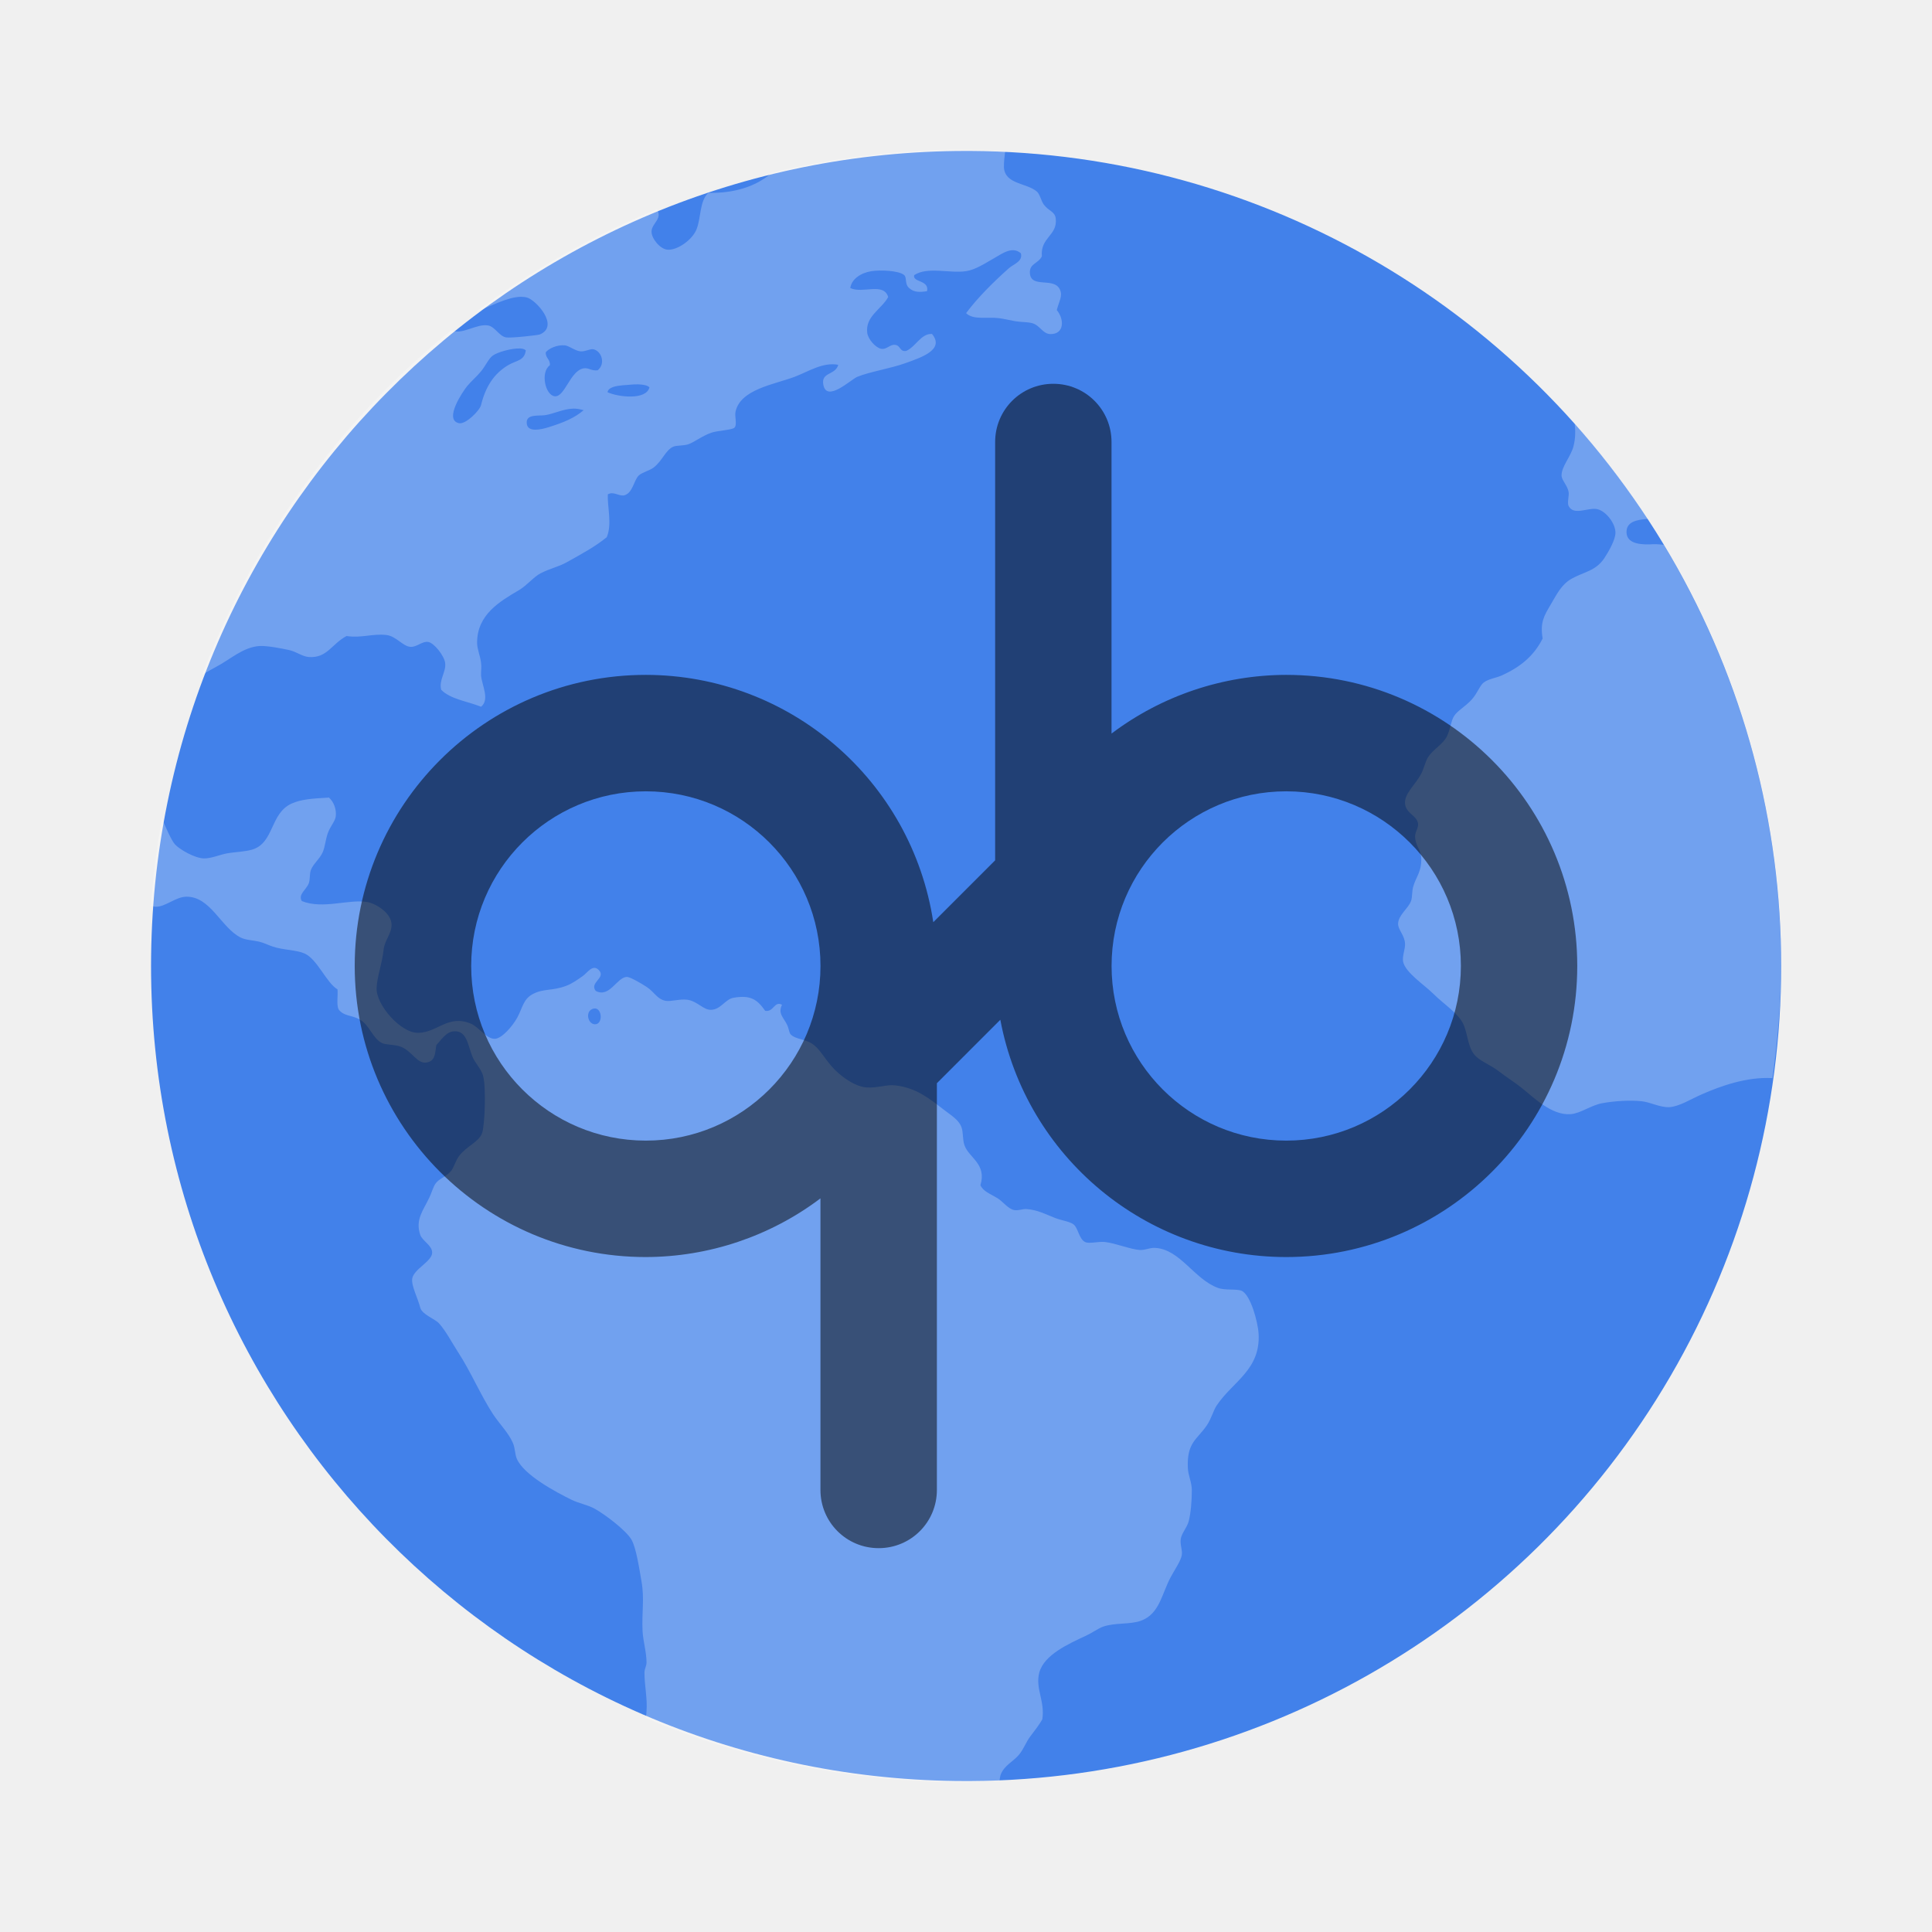
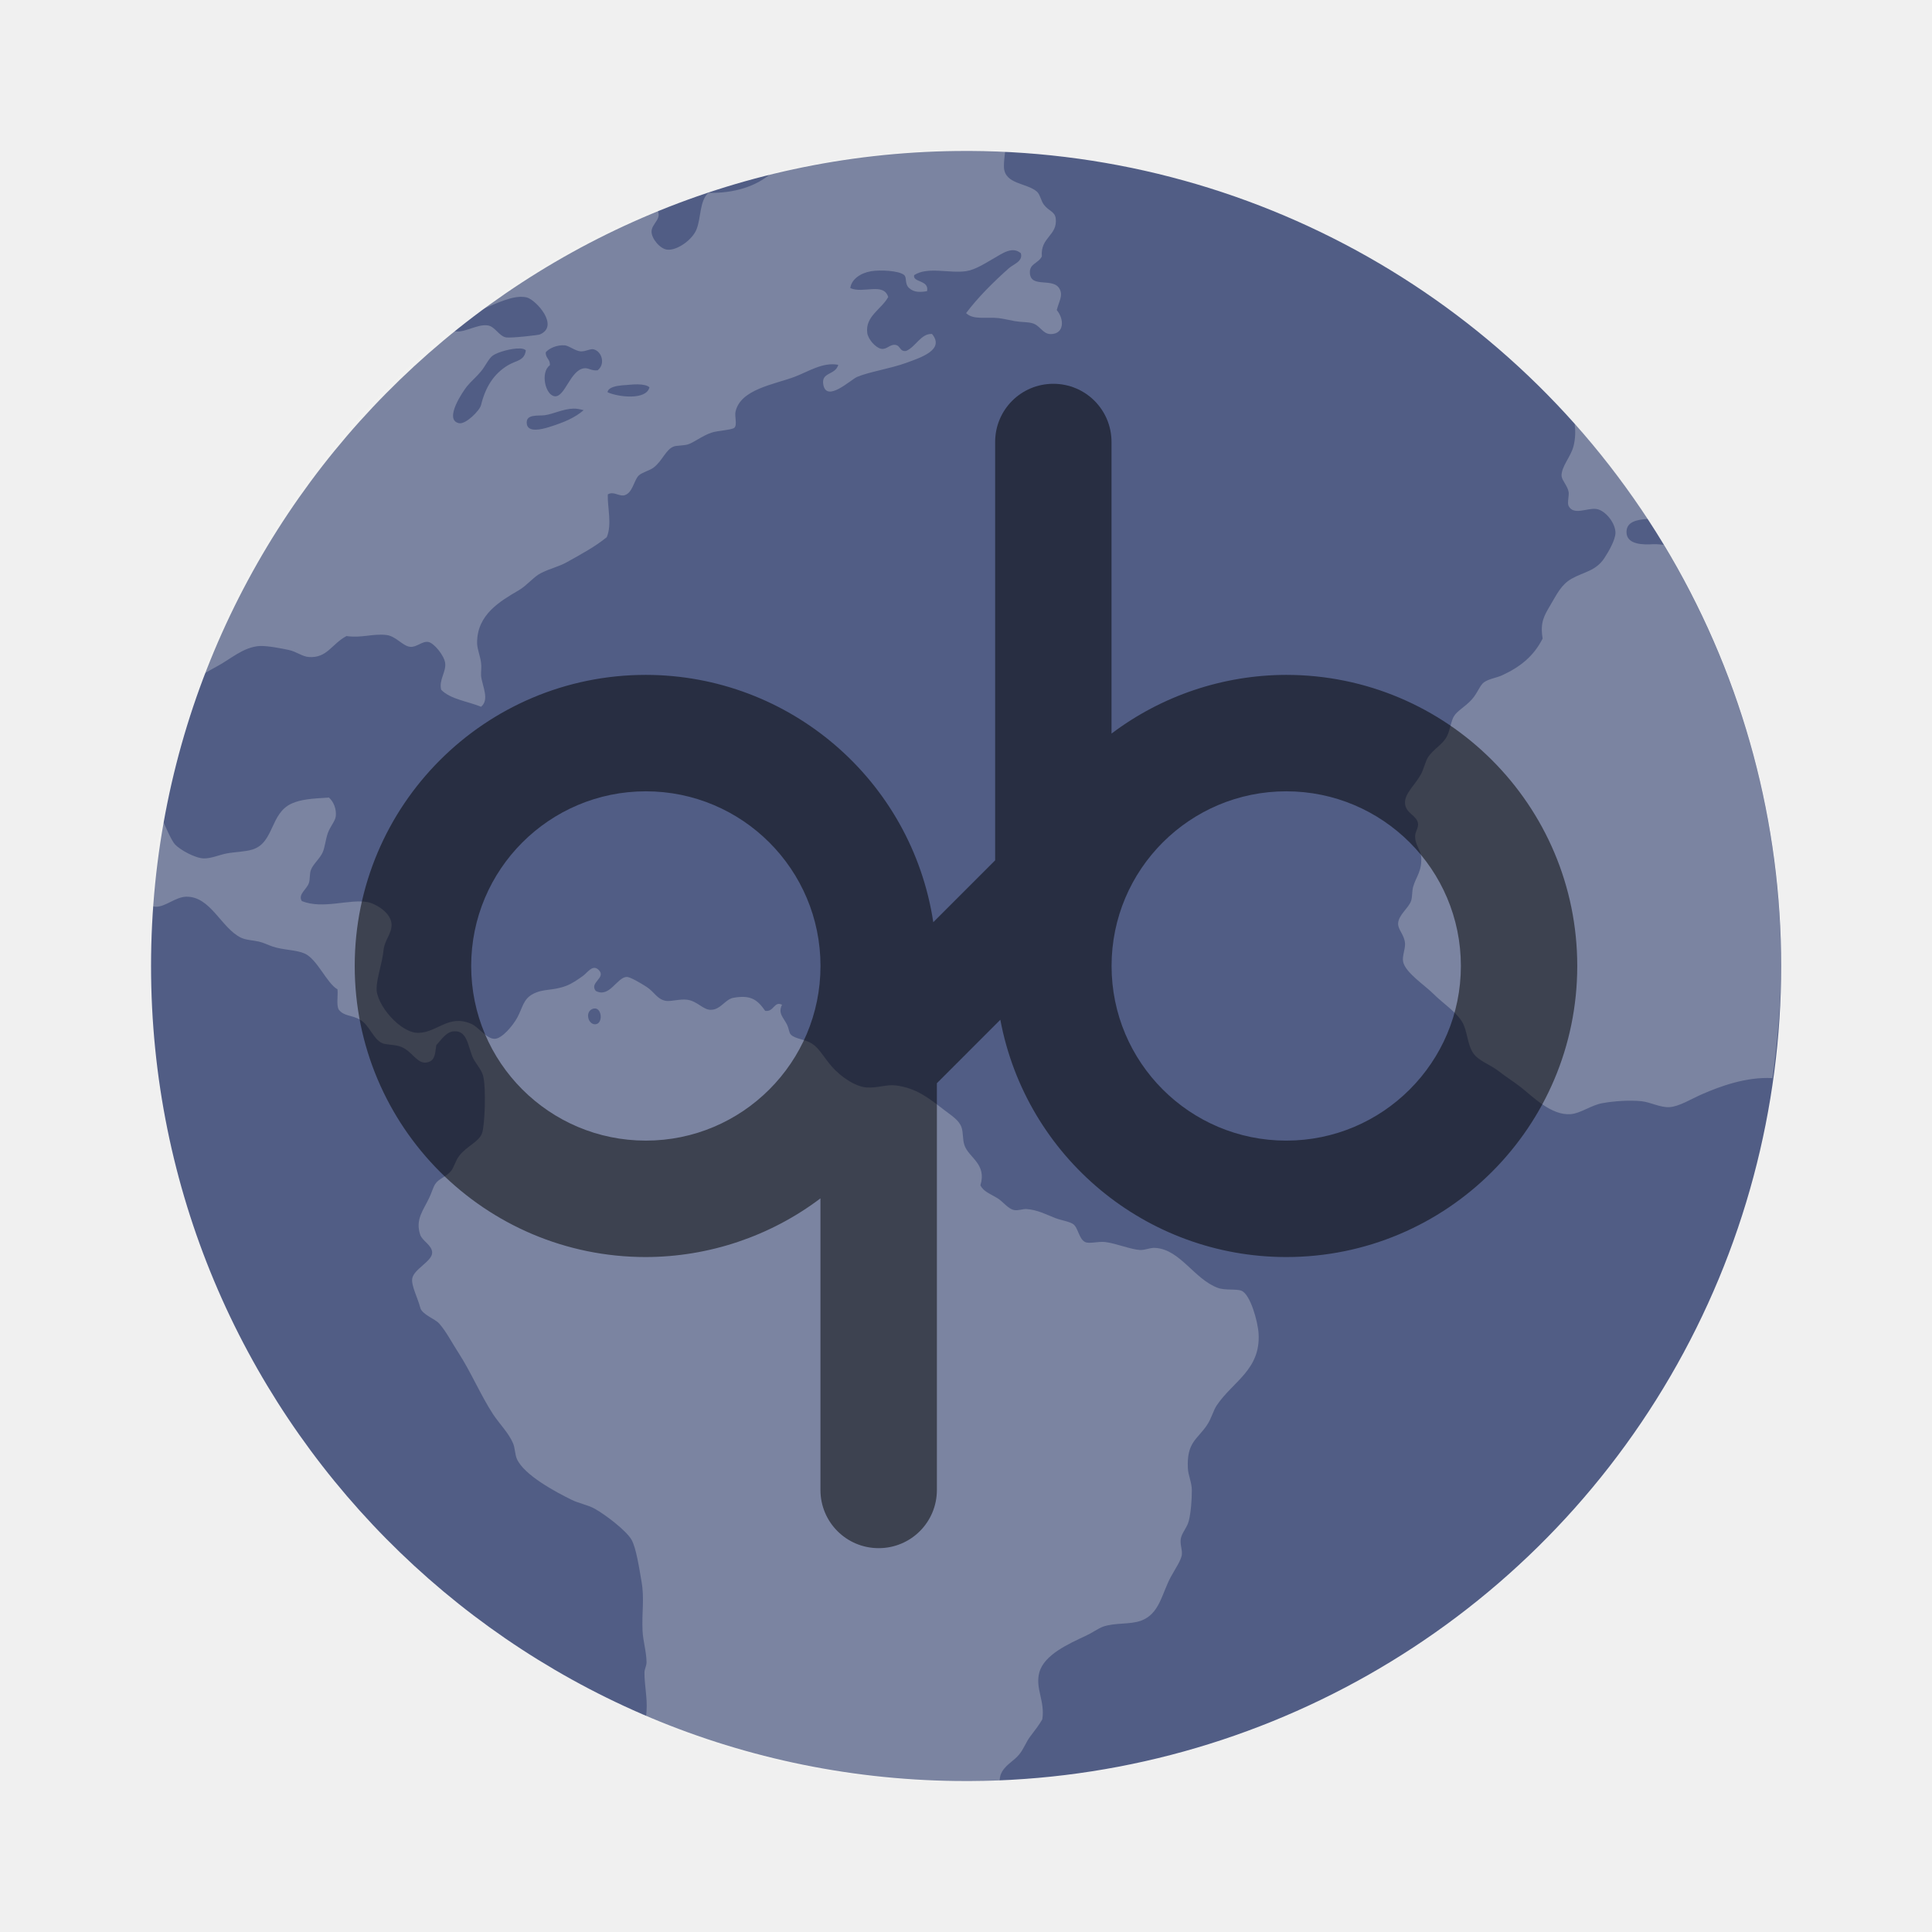
- <svg xmlns="http://www.w3.org/2000/svg" width="64" height="64" version="1.1" viewBox="0 0 64 64">
-   <defs>
+ <svg xmlns="http://www.w3.org/2000/svg" width="64" height="64" version="1.1" viewBox="0 0 64 64" id="svg24209">
+   <defs id="defs24199">
    <clipPath id="a">
-       <rect width="384" height="384" />
+       <rect width="384" height="384" id="rect24196" />
    </clipPath>
  </defs>
-   <path d="m31.675 5.002a27 27 0 1 1 0 53.996 27 27 0 0 1 0-53.996z" fill="#4281ea" stroke-width="3.78" />
-   <path d="m31.576 4.959c-2.071 0.029-4.078 0.298-6.01 0.763-0.508 0.456-1.26 0.688-2.102 0.665-0.301 0.288-0.232 0.827-0.396 1.223-0.139 0.332-0.626 0.688-0.958 0.661-0.245-0.021-0.527-0.367-0.527-0.597 0-0.276 0.384-0.431 0.174-0.74-2.152 0.873-4.156 2.023-5.989 3.393 0.491-0.182 1.034-0.485 1.48-0.495 0.073 0 0.141 0.006 0.207 0.023 0.299 0.079 1.088 0.943 0.431 1.223-0.062 0.027-0.964 0.126-1.121 0.099-0.23-0.039-0.365-0.355-0.597-0.396-0.388-0.068-0.881 0.336-1.215 0.155-3.686 2.975-6.545 6.907-8.259 11.418 0.156-0.091 0.319-0.185 0.46-0.261 0.483-0.251 0.891-0.657 1.453-0.694 0.28-0.006 0.686 0.075 0.954 0.131 0.249 0.05 0.448 0.218 0.665 0.234 0.611 0.046 0.755-0.429 1.252-0.694 0.514 0.073 0.856-0.087 1.321-0.035 0.317 0.035 0.545 0.373 0.792 0.392 0.207 0.021 0.392-0.193 0.593-0.162 0.195 0.031 0.531 0.456 0.562 0.694 0.041 0.298-0.216 0.564-0.131 0.891 0.311 0.317 0.877 0.381 1.321 0.562 0.29-0.238 0.039-0.682 0-1.026-0.006-0.153 0.021-0.286 0-0.427-0.027-0.238-0.131-0.456-0.131-0.661-0.006-0.939 0.757-1.379 1.389-1.75 0.272-0.162 0.487-0.444 0.724-0.562 0.334-0.168 0.583-0.207 0.86-0.363 0.5-0.28 0.929-0.508 1.321-0.827 0.182-0.427 0.019-0.997 0.035-1.418 0.182-0.11 0.336 0.05 0.527 0.035 0.301-0.064 0.327-0.491 0.498-0.661 0.1-0.099 0.371-0.168 0.495-0.265 0.301-0.236 0.398-0.593 0.661-0.694 0.095-0.039 0.311-0.027 0.46-0.068 0.195-0.052 0.473-0.284 0.792-0.392 0.207-0.071 0.684-0.087 0.763-0.166 0.097-0.099 0-0.379 0.035-0.527 0.16-0.746 1.283-0.904 1.951-1.155 0.466-0.176 0.941-0.498 1.453-0.4-0.1 0.354-0.576 0.23-0.495 0.661 0.112 0.597 0.91-0.172 1.121-0.261 0.404-0.17 1.093-0.272 1.623-0.464 0.464-0.17 1.294-0.429 0.856-0.958-0.365-0.021-0.539 0.427-0.856 0.562-0.22 0.035-0.18-0.182-0.365-0.201-0.178-0.021-0.278 0.162-0.46 0.131-0.182-0.031-0.437-0.315-0.464-0.527-0.071-0.551 0.466-0.777 0.694-1.188-0.151-0.498-0.84-0.102-1.256-0.298 0.041-0.298 0.348-0.502 0.694-0.558 0.284-0.048 0.922-0.023 1.09 0.128 0.099 0.083 0.008 0.292 0.166 0.431 0.168 0.153 0.375 0.137 0.593 0.102 0.079-0.377-0.489-0.284-0.427-0.531 0.446-0.292 1.171-0.05 1.718-0.131 0.315-0.046 0.645-0.27 0.925-0.427 0.265-0.151 0.609-0.413 0.891-0.166 0.077 0.27-0.245 0.359-0.396 0.495-0.506 0.45-1.026 0.964-1.418 1.488 0.241 0.236 0.678 0.118 1.088 0.166 0.158 0.021 0.359 0.068 0.527 0.099 0.197 0.035 0.408 0.025 0.562 0.064 0.278 0.068 0.352 0.365 0.626 0.365 0.452 0 0.456-0.491 0.201-0.796 0.081-0.311 0.207-0.471 0.099-0.69-0.203-0.408-0.951-0.021-0.989-0.527-0.025-0.328 0.276-0.317 0.396-0.562-0.054-0.636 0.522-0.682 0.46-1.252-0.027-0.238-0.23-0.241-0.396-0.464-0.087-0.114-0.126-0.342-0.23-0.431-0.346-0.292-1.047-0.236-1.09-0.792-0.006-0.189 0.021-0.357 0.039-0.535-0.319-0.015-0.634-0.044-0.954-0.048zm-12.867 6.48c0.155 0.021 0.342 0.185 0.527 0.201 0.176 0.006 0.323-0.097 0.431-0.068 0.276 0.073 0.392 0.491 0.131 0.694-0.216 0.027-0.301-0.093-0.464-0.064-0.448 0.077-0.62 0.954-0.954 0.925-0.317-0.027-0.487-0.798-0.166-1.026 0.021-0.201-0.147-0.232-0.135-0.431 0.095-0.122 0.367-0.253 0.63-0.23m-1.488 0.102c0.093 0.004 0.16 0.025 0.197 0.064-0.044 0.352-0.321 0.33-0.593 0.495-0.469 0.284-0.742 0.715-0.891 1.321-0.043 0.176-0.504 0.643-0.728 0.597-0.524-0.11 0.145-1.076 0.265-1.223 0.131-0.162 0.309-0.307 0.464-0.495 0.151-0.182 0.251-0.427 0.396-0.527 0.158-0.11 0.614-0.241 0.891-0.23m3.908 1.188c0.168 0.004 0.317 0.031 0.384 0.099-0.108 0.437-1.045 0.321-1.389 0.162 0.023-0.164 0.278-0.209 0.495-0.23 0.153-0.006 0.342-0.035 0.51-0.031m-2.139 0.804c0.112-0.004 0.226 0.021 0.344 0.052-0.303 0.255-0.634 0.398-1.155 0.562-0.251 0.079-0.686 0.178-0.728-0.102-0.052-0.344 0.367-0.263 0.597-0.294 0.288-0.041 0.605-0.209 0.943-0.218m33.172 0.491c0.025 0.247 0.029 0.483-0.039 0.752-0.091 0.357-0.412 0.682-0.396 0.993 0.021 0.158 0.195 0.313 0.234 0.527 0.021 0.114-0.054 0.359 0 0.464 0.168 0.325 0.626 0.05 0.925 0.099 0.292 0.046 0.63 0.466 0.626 0.792-0.004 0.228-0.218 0.607-0.363 0.827-0.288 0.439-0.678 0.458-1.09 0.69-0.344 0.195-0.493 0.522-0.694 0.86-0.218 0.367-0.354 0.589-0.265 1.121-0.296 0.585-0.744 0.945-1.354 1.223-0.182 0.081-0.427 0.11-0.593 0.23-0.131 0.095-0.209 0.352-0.396 0.562-0.232 0.257-0.475 0.365-0.597 0.562-0.095 0.153-0.126 0.456-0.23 0.661-0.141 0.278-0.44 0.413-0.626 0.694-0.085 0.129-0.141 0.392-0.234 0.562-0.209 0.381-0.566 0.655-0.527 0.989 0.039 0.323 0.406 0.379 0.431 0.661 0.006 0.158-0.104 0.257-0.099 0.431 0.006 0.253 0.176 0.431 0.197 0.626 0.05 0.491-0.168 0.688-0.261 1.022-0.044 0.16-0.025 0.338-0.068 0.464-0.081 0.245-0.423 0.468-0.431 0.759-0.004 0.207 0.213 0.371 0.23 0.661 0.006 0.199-0.099 0.413-0.064 0.597 0.07 0.359 0.713 0.777 0.993 1.057 0.373 0.373 0.862 0.663 1.022 1.057 0.135 0.334 0.135 0.771 0.396 1.022 0.193 0.185 0.512 0.301 0.759 0.495 0.23 0.18 0.483 0.336 0.728 0.527 0.402 0.315 1.008 0.943 1.65 0.894 0.334-0.025 0.678-0.299 1.057-0.365 0.39-0.07 0.896-0.104 1.29-0.064 0.301 0.031 0.611 0.211 0.925 0.197 0.33-0.021 0.711-0.267 1.088-0.431 0.595-0.259 1.459-0.58 2.328-0.531 0.166-1.217 0.282-2.452 0.282-3.717 0-5.118-1.432-9.878-3.883-13.951-0.114-0.008-0.218-0.023-0.344-0.019-0.334 0.021-0.885 0.021-0.891-0.396-0.004-0.342 0.323-0.417 0.713-0.442-0.73-1.117-1.548-2.166-2.43-3.159m-41.284 12.392c-0.549 0.031-0.906 0.056-1.219 0.197-0.715 0.325-0.576 1.292-1.29 1.52-0.247 0.079-0.585 0.081-0.856 0.131-0.234 0.043-0.52 0.172-0.763 0.166-0.286-0.006-0.784-0.282-0.954-0.464-0.118-0.128-0.309-0.57-0.435-0.864-0.172 0.951-0.292 1.918-0.363 2.902 0.058 0.012 0.12 0.027 0.17 0.027 0.313 0.002 0.647-0.323 0.993-0.332 0.809-0.023 1.161 1.03 1.814 1.354 0.164 0.081 0.381 0.085 0.593 0.131 0.17 0.039 0.299 0.11 0.464 0.166 0.35 0.118 0.777 0.106 1.057 0.23 0.421 0.187 0.728 0.978 1.09 1.188 0.021 0.213-0.039 0.5 0.035 0.661 0.17 0.232 0.413 0.182 0.694 0.332 0.336 0.182 0.439 0.649 0.759 0.792 0.11 0.048 0.388 0.044 0.562 0.099 0.439 0.133 0.58 0.639 0.954 0.527 0.245-0.073 0.228-0.327 0.269-0.562 0.162-0.176 0.338-0.456 0.593-0.46 0.41-0.021 0.446 0.425 0.597 0.823 0.085 0.226 0.305 0.423 0.363 0.661 0.102 0.41 0.052 1.638-0.035 1.884-0.102 0.301-0.512 0.429-0.763 0.763-0.118 0.156-0.174 0.384-0.265 0.495-0.162 0.197-0.404 0.249-0.524 0.431-0.068 0.102-0.133 0.323-0.201 0.46-0.199 0.421-0.466 0.719-0.298 1.223 0.07 0.207 0.396 0.348 0.396 0.593 0 0.288-0.612 0.545-0.661 0.86-0.035 0.234 0.189 0.653 0.265 0.958 0.054 0.23 0.491 0.375 0.626 0.527 0.232 0.261 0.419 0.628 0.63 0.954 0.419 0.643 0.748 1.426 1.155 2.05 0.216 0.327 0.516 0.62 0.661 0.958 0.073 0.17 0.064 0.375 0.131 0.527 0.236 0.533 1.277 1.09 1.814 1.354 0.251 0.122 0.531 0.166 0.763 0.294 0.35 0.195 1.041 0.719 1.219 1.026 0.158 0.276 0.255 0.947 0.332 1.385 0.102 0.58 0.004 1.026 0.035 1.652 0.021 0.34 0.128 0.682 0.131 1.022 0.002 0.12-0.062 0.207-0.068 0.328-0.006 0.411 0.102 0.875 0.068 1.29-0.002 0.089-0.012 0.156-0.027 0.234 3.242 1.368 6.808 2.125 10.558 2.125 0.392 0 0.775-0.044 1.163-0.06 0.01-0.062 0.017-0.124 0.031-0.174 0.12-0.334 0.427-0.446 0.626-0.694 0.151-0.187 0.22-0.406 0.363-0.593 0.155-0.203 0.294-0.383 0.396-0.562 0.097-0.603-0.24-1.024-0.099-1.551 0.158-0.593 0.976-0.954 1.551-1.223 0.197-0.091 0.402-0.241 0.562-0.298 0.398-0.139 0.893-0.064 1.256-0.197 0.618-0.226 0.684-0.889 0.989-1.453 0.145-0.267 0.334-0.535 0.363-0.724 0.025-0.17-0.062-0.33-0.035-0.531 0.031-0.199 0.209-0.373 0.265-0.593 0.073-0.286 0.102-0.703 0.102-1.022 0-0.261-0.122-0.493-0.131-0.728-0.043-0.856 0.309-0.952 0.626-1.418 0.158-0.232 0.216-0.495 0.328-0.661 0.531-0.794 1.455-1.177 1.389-2.376-0.023-0.398-0.27-1.296-0.562-1.422-0.168-0.073-0.551-0.006-0.792-0.099-0.781-0.292-1.24-1.26-2.05-1.321-0.172-0.021-0.33 0.071-0.524 0.068-0.321-0.021-0.804-0.224-1.159-0.265-0.226-0.025-0.525 0.068-0.661 0-0.207-0.1-0.228-0.479-0.396-0.593-0.133-0.091-0.39-0.122-0.593-0.201-0.325-0.126-0.583-0.272-0.958-0.298-0.116-0.006-0.261 0.056-0.396 0.035-0.207-0.035-0.371-0.28-0.562-0.396-0.24-0.147-0.464-0.218-0.562-0.427 0.216-0.711-0.383-0.91-0.527-1.321-0.07-0.193-0.037-0.425-0.099-0.597-0.085-0.245-0.33-0.386-0.597-0.593-0.477-0.367-0.902-0.713-1.584-0.796-0.299-0.039-0.595 0.091-0.958 0.068-0.384-0.025-0.867-0.361-1.155-0.69-0.28-0.321-0.417-0.609-0.661-0.763-0.23-0.149-0.537-0.145-0.694-0.294-0.07-0.066-0.058-0.178-0.131-0.332-0.116-0.24-0.311-0.373-0.166-0.661-0.263-0.135-0.27 0.249-0.558 0.201-0.257-0.365-0.473-0.537-1.057-0.431-0.267 0.05-0.417 0.388-0.728 0.396-0.255 0.021-0.456-0.284-0.792-0.332-0.255-0.035-0.543 0.068-0.724 0.035-0.282-0.056-0.369-0.292-0.626-0.46-0.189-0.124-0.554-0.336-0.661-0.332-0.332 0.021-0.568 0.707-1.026 0.464-0.222-0.282 0.361-0.431 0.099-0.694-0.201-0.201-0.369 0.089-0.527 0.201-0.184 0.128-0.355 0.253-0.558 0.328-0.454 0.17-0.736 0.081-1.09 0.265-0.328 0.17-0.342 0.454-0.527 0.792-0.153 0.276-0.5 0.678-0.728 0.694-0.276 0.021-0.541-0.386-0.792-0.495-0.755-0.328-1.123 0.29-1.75 0.298-0.583 0.021-1.414-0.939-1.385-1.488 0.006-0.334 0.191-0.842 0.23-1.256 0.035-0.328 0.261-0.525 0.265-0.827 0.006-0.402-0.531-0.711-0.792-0.759-0.616-0.114-1.474 0.249-2.181-0.035-0.135-0.224 0.158-0.379 0.234-0.597 0.043-0.124 0.019-0.29 0.064-0.427 0.079-0.211 0.298-0.373 0.396-0.597 0.073-0.17 0.093-0.415 0.166-0.626 0.087-0.24 0.245-0.394 0.265-0.562 0.025-0.222-0.06-0.479-0.234-0.626m8.829 6.992c0.224 0.021 0.251 0.483 0.023 0.522-0.247 0.039-0.371-0.386-0.131-0.498 0.041-0.021 0.077-0.025 0.11-0.023" fill="#fff" opacity=".25" stroke-width="1.429" />
-   <g transform="matrix(.16071 0 0 .16071 1.1432 1.1425)" clip-path="url(#a)" opacity=".5" stroke-width="8.296">
-     <path d="m210.01 72c-6.648 0-12 5.352-12 12v86.227l-12.75 12.75c-4.457-29.293-29.629-50.945-59.258-50.977-33.137 0-60 26.863-60 60s26.863 60 60 60c12.992-0.027 25.625-4.269 36-12.094v60.098c0 6.648 5.352 12 12 12s12-5.352 12-12v-83.836l13.078-13.078c5.328 28.348 30.074 48.891 58.918 48.91 33.137 0 60-26.863 60-60s-26.863-60-60-60c-12.992 0.027-25.625 4.273-36 12.098v-60.098c0-6.648-5.352-12-12-12zm-84 84c19.879 0 36 16.117 36 36s-16.121 36-36 36c-19.883 0-36-16.117-36-36s16.117-36 36-36zm132 0c19.879 0 36 16.117 36 36s-16.121 36-36 36c-19.883 0-36-16.117-36-36s16.117-36 36-36z" stroke-width="8.296" />
+   <path d="m31.675 5.002a27 27 0 1 1 0 53.996 27 27 0 0 1 0-53.996z" fill="#4281ea" stroke-width="3.78" id="path24201" style="fill:#515d85" />
+   <path d="m31.576 4.959c-2.071 0.029-4.078 0.298-6.01 0.763-0.508 0.456-1.26 0.688-2.102 0.665-0.301 0.288-0.232 0.827-0.396 1.223-0.139 0.332-0.626 0.688-0.958 0.661-0.245-0.021-0.527-0.367-0.527-0.597 0-0.276 0.384-0.431 0.174-0.74-2.152 0.873-4.156 2.023-5.989 3.393 0.491-0.182 1.034-0.485 1.48-0.495 0.073 0 0.141 0.006 0.207 0.023 0.299 0.079 1.088 0.943 0.431 1.223-0.062 0.027-0.964 0.126-1.121 0.099-0.23-0.039-0.365-0.355-0.597-0.396-0.388-0.068-0.881 0.336-1.215 0.155-3.686 2.975-6.545 6.907-8.259 11.418 0.156-0.091 0.319-0.185 0.46-0.261 0.483-0.251 0.891-0.657 1.453-0.694 0.28-0.006 0.686 0.075 0.954 0.131 0.249 0.05 0.448 0.218 0.665 0.234 0.611 0.046 0.755-0.429 1.252-0.694 0.514 0.073 0.856-0.087 1.321-0.035 0.317 0.035 0.545 0.373 0.792 0.392 0.207 0.021 0.392-0.193 0.593-0.162 0.195 0.031 0.531 0.456 0.562 0.694 0.041 0.298-0.216 0.564-0.131 0.891 0.311 0.317 0.877 0.381 1.321 0.562 0.29-0.238 0.039-0.682 0-1.026-0.006-0.153 0.021-0.286 0-0.427-0.027-0.238-0.131-0.456-0.131-0.661-0.006-0.939 0.757-1.379 1.389-1.75 0.272-0.162 0.487-0.444 0.724-0.562 0.334-0.168 0.583-0.207 0.86-0.363 0.5-0.28 0.929-0.508 1.321-0.827 0.182-0.427 0.019-0.997 0.035-1.418 0.182-0.11 0.336 0.05 0.527 0.035 0.301-0.064 0.327-0.491 0.498-0.661 0.1-0.099 0.371-0.168 0.495-0.265 0.301-0.236 0.398-0.593 0.661-0.694 0.095-0.039 0.311-0.027 0.46-0.068 0.195-0.052 0.473-0.284 0.792-0.392 0.207-0.071 0.684-0.087 0.763-0.166 0.097-0.099 0-0.379 0.035-0.527 0.16-0.746 1.283-0.904 1.951-1.155 0.466-0.176 0.941-0.498 1.453-0.4-0.1 0.354-0.576 0.23-0.495 0.661 0.112 0.597 0.91-0.172 1.121-0.261 0.404-0.17 1.093-0.272 1.623-0.464 0.464-0.17 1.294-0.429 0.856-0.958-0.365-0.021-0.539 0.427-0.856 0.562-0.22 0.035-0.18-0.182-0.365-0.201-0.178-0.021-0.278 0.162-0.46 0.131-0.182-0.031-0.437-0.315-0.464-0.527-0.071-0.551 0.466-0.777 0.694-1.188-0.151-0.498-0.84-0.102-1.256-0.298 0.041-0.298 0.348-0.502 0.694-0.558 0.284-0.048 0.922-0.023 1.09 0.128 0.099 0.083 0.008 0.292 0.166 0.431 0.168 0.153 0.375 0.137 0.593 0.102 0.079-0.377-0.489-0.284-0.427-0.531 0.446-0.292 1.171-0.05 1.718-0.131 0.315-0.046 0.645-0.27 0.925-0.427 0.265-0.151 0.609-0.413 0.891-0.166 0.077 0.27-0.245 0.359-0.396 0.495-0.506 0.45-1.026 0.964-1.418 1.488 0.241 0.236 0.678 0.118 1.088 0.166 0.158 0.021 0.359 0.068 0.527 0.099 0.197 0.035 0.408 0.025 0.562 0.064 0.278 0.068 0.352 0.365 0.626 0.365 0.452 0 0.456-0.491 0.201-0.796 0.081-0.311 0.207-0.471 0.099-0.69-0.203-0.408-0.951-0.021-0.989-0.527-0.025-0.328 0.276-0.317 0.396-0.562-0.054-0.636 0.522-0.682 0.46-1.252-0.027-0.238-0.23-0.241-0.396-0.464-0.087-0.114-0.126-0.342-0.23-0.431-0.346-0.292-1.047-0.236-1.09-0.792-0.006-0.189 0.021-0.357 0.039-0.535-0.319-0.015-0.634-0.044-0.954-0.048zm-12.867 6.48c0.155 0.021 0.342 0.185 0.527 0.201 0.176 0.006 0.323-0.097 0.431-0.068 0.276 0.073 0.392 0.491 0.131 0.694-0.216 0.027-0.301-0.093-0.464-0.064-0.448 0.077-0.62 0.954-0.954 0.925-0.317-0.027-0.487-0.798-0.166-1.026 0.021-0.201-0.147-0.232-0.135-0.431 0.095-0.122 0.367-0.253 0.63-0.23m-1.488 0.102c0.093 0.004 0.16 0.025 0.197 0.064-0.044 0.352-0.321 0.33-0.593 0.495-0.469 0.284-0.742 0.715-0.891 1.321-0.043 0.176-0.504 0.643-0.728 0.597-0.524-0.11 0.145-1.076 0.265-1.223 0.131-0.162 0.309-0.307 0.464-0.495 0.151-0.182 0.251-0.427 0.396-0.527 0.158-0.11 0.614-0.241 0.891-0.23m3.908 1.188c0.168 0.004 0.317 0.031 0.384 0.099-0.108 0.437-1.045 0.321-1.389 0.162 0.023-0.164 0.278-0.209 0.495-0.23 0.153-0.006 0.342-0.035 0.51-0.031m-2.139 0.804c0.112-0.004 0.226 0.021 0.344 0.052-0.303 0.255-0.634 0.398-1.155 0.562-0.251 0.079-0.686 0.178-0.728-0.102-0.052-0.344 0.367-0.263 0.597-0.294 0.288-0.041 0.605-0.209 0.943-0.218m33.172 0.491c0.025 0.247 0.029 0.483-0.039 0.752-0.091 0.357-0.412 0.682-0.396 0.993 0.021 0.158 0.195 0.313 0.234 0.527 0.021 0.114-0.054 0.359 0 0.464 0.168 0.325 0.626 0.05 0.925 0.099 0.292 0.046 0.63 0.466 0.626 0.792-0.004 0.228-0.218 0.607-0.363 0.827-0.288 0.439-0.678 0.458-1.09 0.69-0.344 0.195-0.493 0.522-0.694 0.86-0.218 0.367-0.354 0.589-0.265 1.121-0.296 0.585-0.744 0.945-1.354 1.223-0.182 0.081-0.427 0.11-0.593 0.23-0.131 0.095-0.209 0.352-0.396 0.562-0.232 0.257-0.475 0.365-0.597 0.562-0.095 0.153-0.126 0.456-0.23 0.661-0.141 0.278-0.44 0.413-0.626 0.694-0.085 0.129-0.141 0.392-0.234 0.562-0.209 0.381-0.566 0.655-0.527 0.989 0.039 0.323 0.406 0.379 0.431 0.661 0.006 0.158-0.104 0.257-0.099 0.431 0.006 0.253 0.176 0.431 0.197 0.626 0.05 0.491-0.168 0.688-0.261 1.022-0.044 0.16-0.025 0.338-0.068 0.464-0.081 0.245-0.423 0.468-0.431 0.759-0.004 0.207 0.213 0.371 0.23 0.661 0.006 0.199-0.099 0.413-0.064 0.597 0.07 0.359 0.713 0.777 0.993 1.057 0.373 0.373 0.862 0.663 1.022 1.057 0.135 0.334 0.135 0.771 0.396 1.022 0.193 0.185 0.512 0.301 0.759 0.495 0.23 0.18 0.483 0.336 0.728 0.527 0.402 0.315 1.008 0.943 1.65 0.894 0.334-0.025 0.678-0.299 1.057-0.365 0.39-0.07 0.896-0.104 1.29-0.064 0.301 0.031 0.611 0.211 0.925 0.197 0.33-0.021 0.711-0.267 1.088-0.431 0.595-0.259 1.459-0.58 2.328-0.531 0.166-1.217 0.282-2.452 0.282-3.717 0-5.118-1.432-9.878-3.883-13.951-0.114-0.008-0.218-0.023-0.344-0.019-0.334 0.021-0.885 0.021-0.891-0.396-0.004-0.342 0.323-0.417 0.713-0.442-0.73-1.117-1.548-2.166-2.43-3.159m-41.284 12.392c-0.549 0.031-0.906 0.056-1.219 0.197-0.715 0.325-0.576 1.292-1.29 1.52-0.247 0.079-0.585 0.081-0.856 0.131-0.234 0.043-0.52 0.172-0.763 0.166-0.286-0.006-0.784-0.282-0.954-0.464-0.118-0.128-0.309-0.57-0.435-0.864-0.172 0.951-0.292 1.918-0.363 2.902 0.058 0.012 0.12 0.027 0.17 0.027 0.313 0.002 0.647-0.323 0.993-0.332 0.809-0.023 1.161 1.03 1.814 1.354 0.164 0.081 0.381 0.085 0.593 0.131 0.17 0.039 0.299 0.11 0.464 0.166 0.35 0.118 0.777 0.106 1.057 0.23 0.421 0.187 0.728 0.978 1.09 1.188 0.021 0.213-0.039 0.5 0.035 0.661 0.17 0.232 0.413 0.182 0.694 0.332 0.336 0.182 0.439 0.649 0.759 0.792 0.11 0.048 0.388 0.044 0.562 0.099 0.439 0.133 0.58 0.639 0.954 0.527 0.245-0.073 0.228-0.327 0.269-0.562 0.162-0.176 0.338-0.456 0.593-0.46 0.41-0.021 0.446 0.425 0.597 0.823 0.085 0.226 0.305 0.423 0.363 0.661 0.102 0.41 0.052 1.638-0.035 1.884-0.102 0.301-0.512 0.429-0.763 0.763-0.118 0.156-0.174 0.384-0.265 0.495-0.162 0.197-0.404 0.249-0.524 0.431-0.068 0.102-0.133 0.323-0.201 0.46-0.199 0.421-0.466 0.719-0.298 1.223 0.07 0.207 0.396 0.348 0.396 0.593 0 0.288-0.612 0.545-0.661 0.86-0.035 0.234 0.189 0.653 0.265 0.958 0.054 0.23 0.491 0.375 0.626 0.527 0.232 0.261 0.419 0.628 0.63 0.954 0.419 0.643 0.748 1.426 1.155 2.05 0.216 0.327 0.516 0.62 0.661 0.958 0.073 0.17 0.064 0.375 0.131 0.527 0.236 0.533 1.277 1.09 1.814 1.354 0.251 0.122 0.531 0.166 0.763 0.294 0.35 0.195 1.041 0.719 1.219 1.026 0.158 0.276 0.255 0.947 0.332 1.385 0.102 0.58 0.004 1.026 0.035 1.652 0.021 0.34 0.128 0.682 0.131 1.022 0.002 0.12-0.062 0.207-0.068 0.328-0.006 0.411 0.102 0.875 0.068 1.29-0.002 0.089-0.012 0.156-0.027 0.234 3.242 1.368 6.808 2.125 10.558 2.125 0.392 0 0.775-0.044 1.163-0.06 0.01-0.062 0.017-0.124 0.031-0.174 0.12-0.334 0.427-0.446 0.626-0.694 0.151-0.187 0.22-0.406 0.363-0.593 0.155-0.203 0.294-0.383 0.396-0.562 0.097-0.603-0.24-1.024-0.099-1.551 0.158-0.593 0.976-0.954 1.551-1.223 0.197-0.091 0.402-0.241 0.562-0.298 0.398-0.139 0.893-0.064 1.256-0.197 0.618-0.226 0.684-0.889 0.989-1.453 0.145-0.267 0.334-0.535 0.363-0.724 0.025-0.17-0.062-0.33-0.035-0.531 0.031-0.199 0.209-0.373 0.265-0.593 0.073-0.286 0.102-0.703 0.102-1.022 0-0.261-0.122-0.493-0.131-0.728-0.043-0.856 0.309-0.952 0.626-1.418 0.158-0.232 0.216-0.495 0.328-0.661 0.531-0.794 1.455-1.177 1.389-2.376-0.023-0.398-0.27-1.296-0.562-1.422-0.168-0.073-0.551-0.006-0.792-0.099-0.781-0.292-1.24-1.26-2.05-1.321-0.172-0.021-0.33 0.071-0.524 0.068-0.321-0.021-0.804-0.224-1.159-0.265-0.226-0.025-0.525 0.068-0.661 0-0.207-0.1-0.228-0.479-0.396-0.593-0.133-0.091-0.39-0.122-0.593-0.201-0.325-0.126-0.583-0.272-0.958-0.298-0.116-0.006-0.261 0.056-0.396 0.035-0.207-0.035-0.371-0.28-0.562-0.396-0.24-0.147-0.464-0.218-0.562-0.427 0.216-0.711-0.383-0.91-0.527-1.321-0.07-0.193-0.037-0.425-0.099-0.597-0.085-0.245-0.33-0.386-0.597-0.593-0.477-0.367-0.902-0.713-1.584-0.796-0.299-0.039-0.595 0.091-0.958 0.068-0.384-0.025-0.867-0.361-1.155-0.69-0.28-0.321-0.417-0.609-0.661-0.763-0.23-0.149-0.537-0.145-0.694-0.294-0.07-0.066-0.058-0.178-0.131-0.332-0.116-0.24-0.311-0.373-0.166-0.661-0.263-0.135-0.27 0.249-0.558 0.201-0.257-0.365-0.473-0.537-1.057-0.431-0.267 0.05-0.417 0.388-0.728 0.396-0.255 0.021-0.456-0.284-0.792-0.332-0.255-0.035-0.543 0.068-0.724 0.035-0.282-0.056-0.369-0.292-0.626-0.46-0.189-0.124-0.554-0.336-0.661-0.332-0.332 0.021-0.568 0.707-1.026 0.464-0.222-0.282 0.361-0.431 0.099-0.694-0.201-0.201-0.369 0.089-0.527 0.201-0.184 0.128-0.355 0.253-0.558 0.328-0.454 0.17-0.736 0.081-1.09 0.265-0.328 0.17-0.342 0.454-0.527 0.792-0.153 0.276-0.5 0.678-0.728 0.694-0.276 0.021-0.541-0.386-0.792-0.495-0.755-0.328-1.123 0.29-1.75 0.298-0.583 0.021-1.414-0.939-1.385-1.488 0.006-0.334 0.191-0.842 0.23-1.256 0.035-0.328 0.261-0.525 0.265-0.827 0.006-0.402-0.531-0.711-0.792-0.759-0.616-0.114-1.474 0.249-2.181-0.035-0.135-0.224 0.158-0.379 0.234-0.597 0.043-0.124 0.019-0.29 0.064-0.427 0.079-0.211 0.298-0.373 0.396-0.597 0.073-0.17 0.093-0.415 0.166-0.626 0.087-0.24 0.245-0.394 0.265-0.562 0.025-0.222-0.06-0.479-0.234-0.626m8.829 6.992c0.224 0.021 0.251 0.483 0.023 0.522-0.247 0.039-0.371-0.386-0.131-0.498 0.041-0.021 0.077-0.025 0.11-0.023" fill="#f8f8f2" opacity=".25" stroke-width="1.429" id="path24203" />
+   <g transform="matrix(.16071 0 0 .16071 1.1432 1.1425)" clip-path="url(#a)" opacity=".5" stroke-width="8.296" id="g24207">
+     <path d="m210.01 72c-6.648 0-12 5.352-12 12v86.227l-12.75 12.75c-4.457-29.293-29.629-50.945-59.258-50.977-33.137 0-60 26.863-60 60s26.863 60 60 60c12.992-0.027 25.625-4.269 36-12.094v60.098c0 6.648 5.352 12 12 12s12-5.352 12-12v-83.836l13.078-13.078c5.328 28.348 30.074 48.891 58.918 48.91 33.137 0 60-26.863 60-60s-26.863-60-60-60c-12.992 0.027-25.625 4.273-36 12.098v-60.098c0-6.648-5.352-12-12-12zm-84 84c19.879 0 36 16.117 36 36s-16.121 36-36 36c-19.883 0-36-16.117-36-36s16.117-36 36-36zm132 0c19.879 0 36 16.117 36 36s-16.121 36-36 36c-19.883 0-36-16.117-36-36s16.117-36 36-36z" stroke-width="8.296" id="path24205" />
  </g>
</svg>
